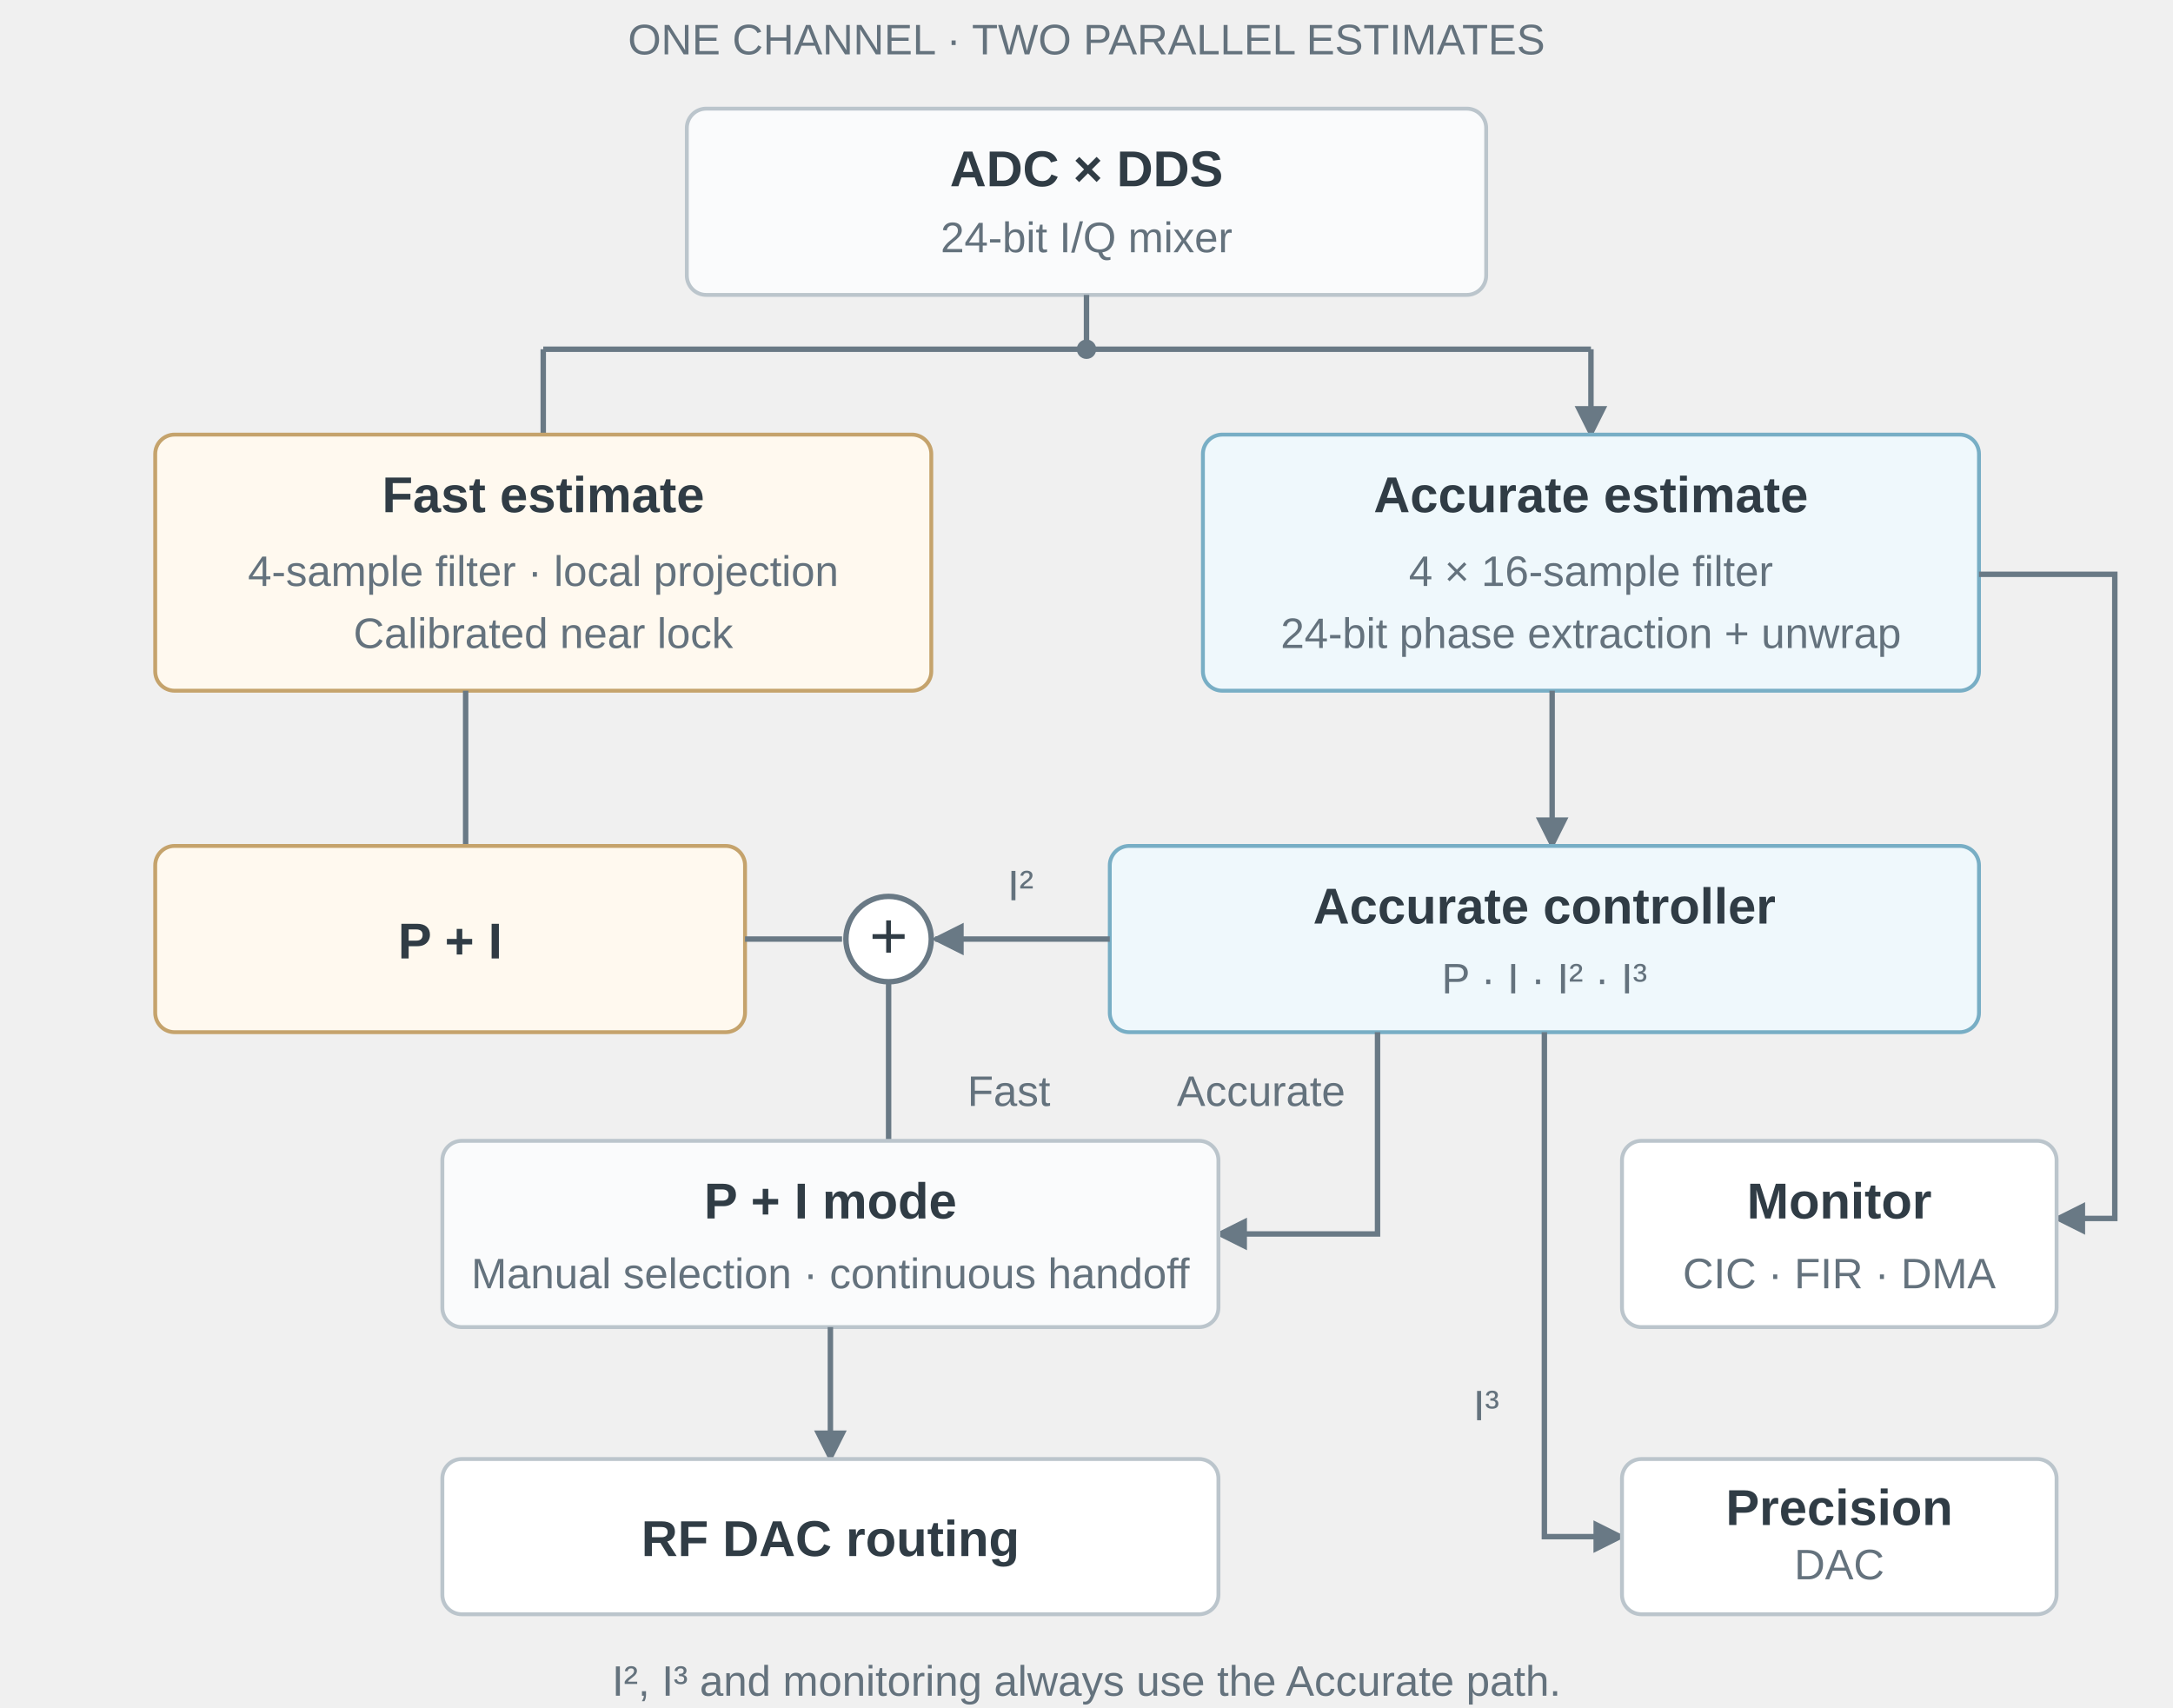
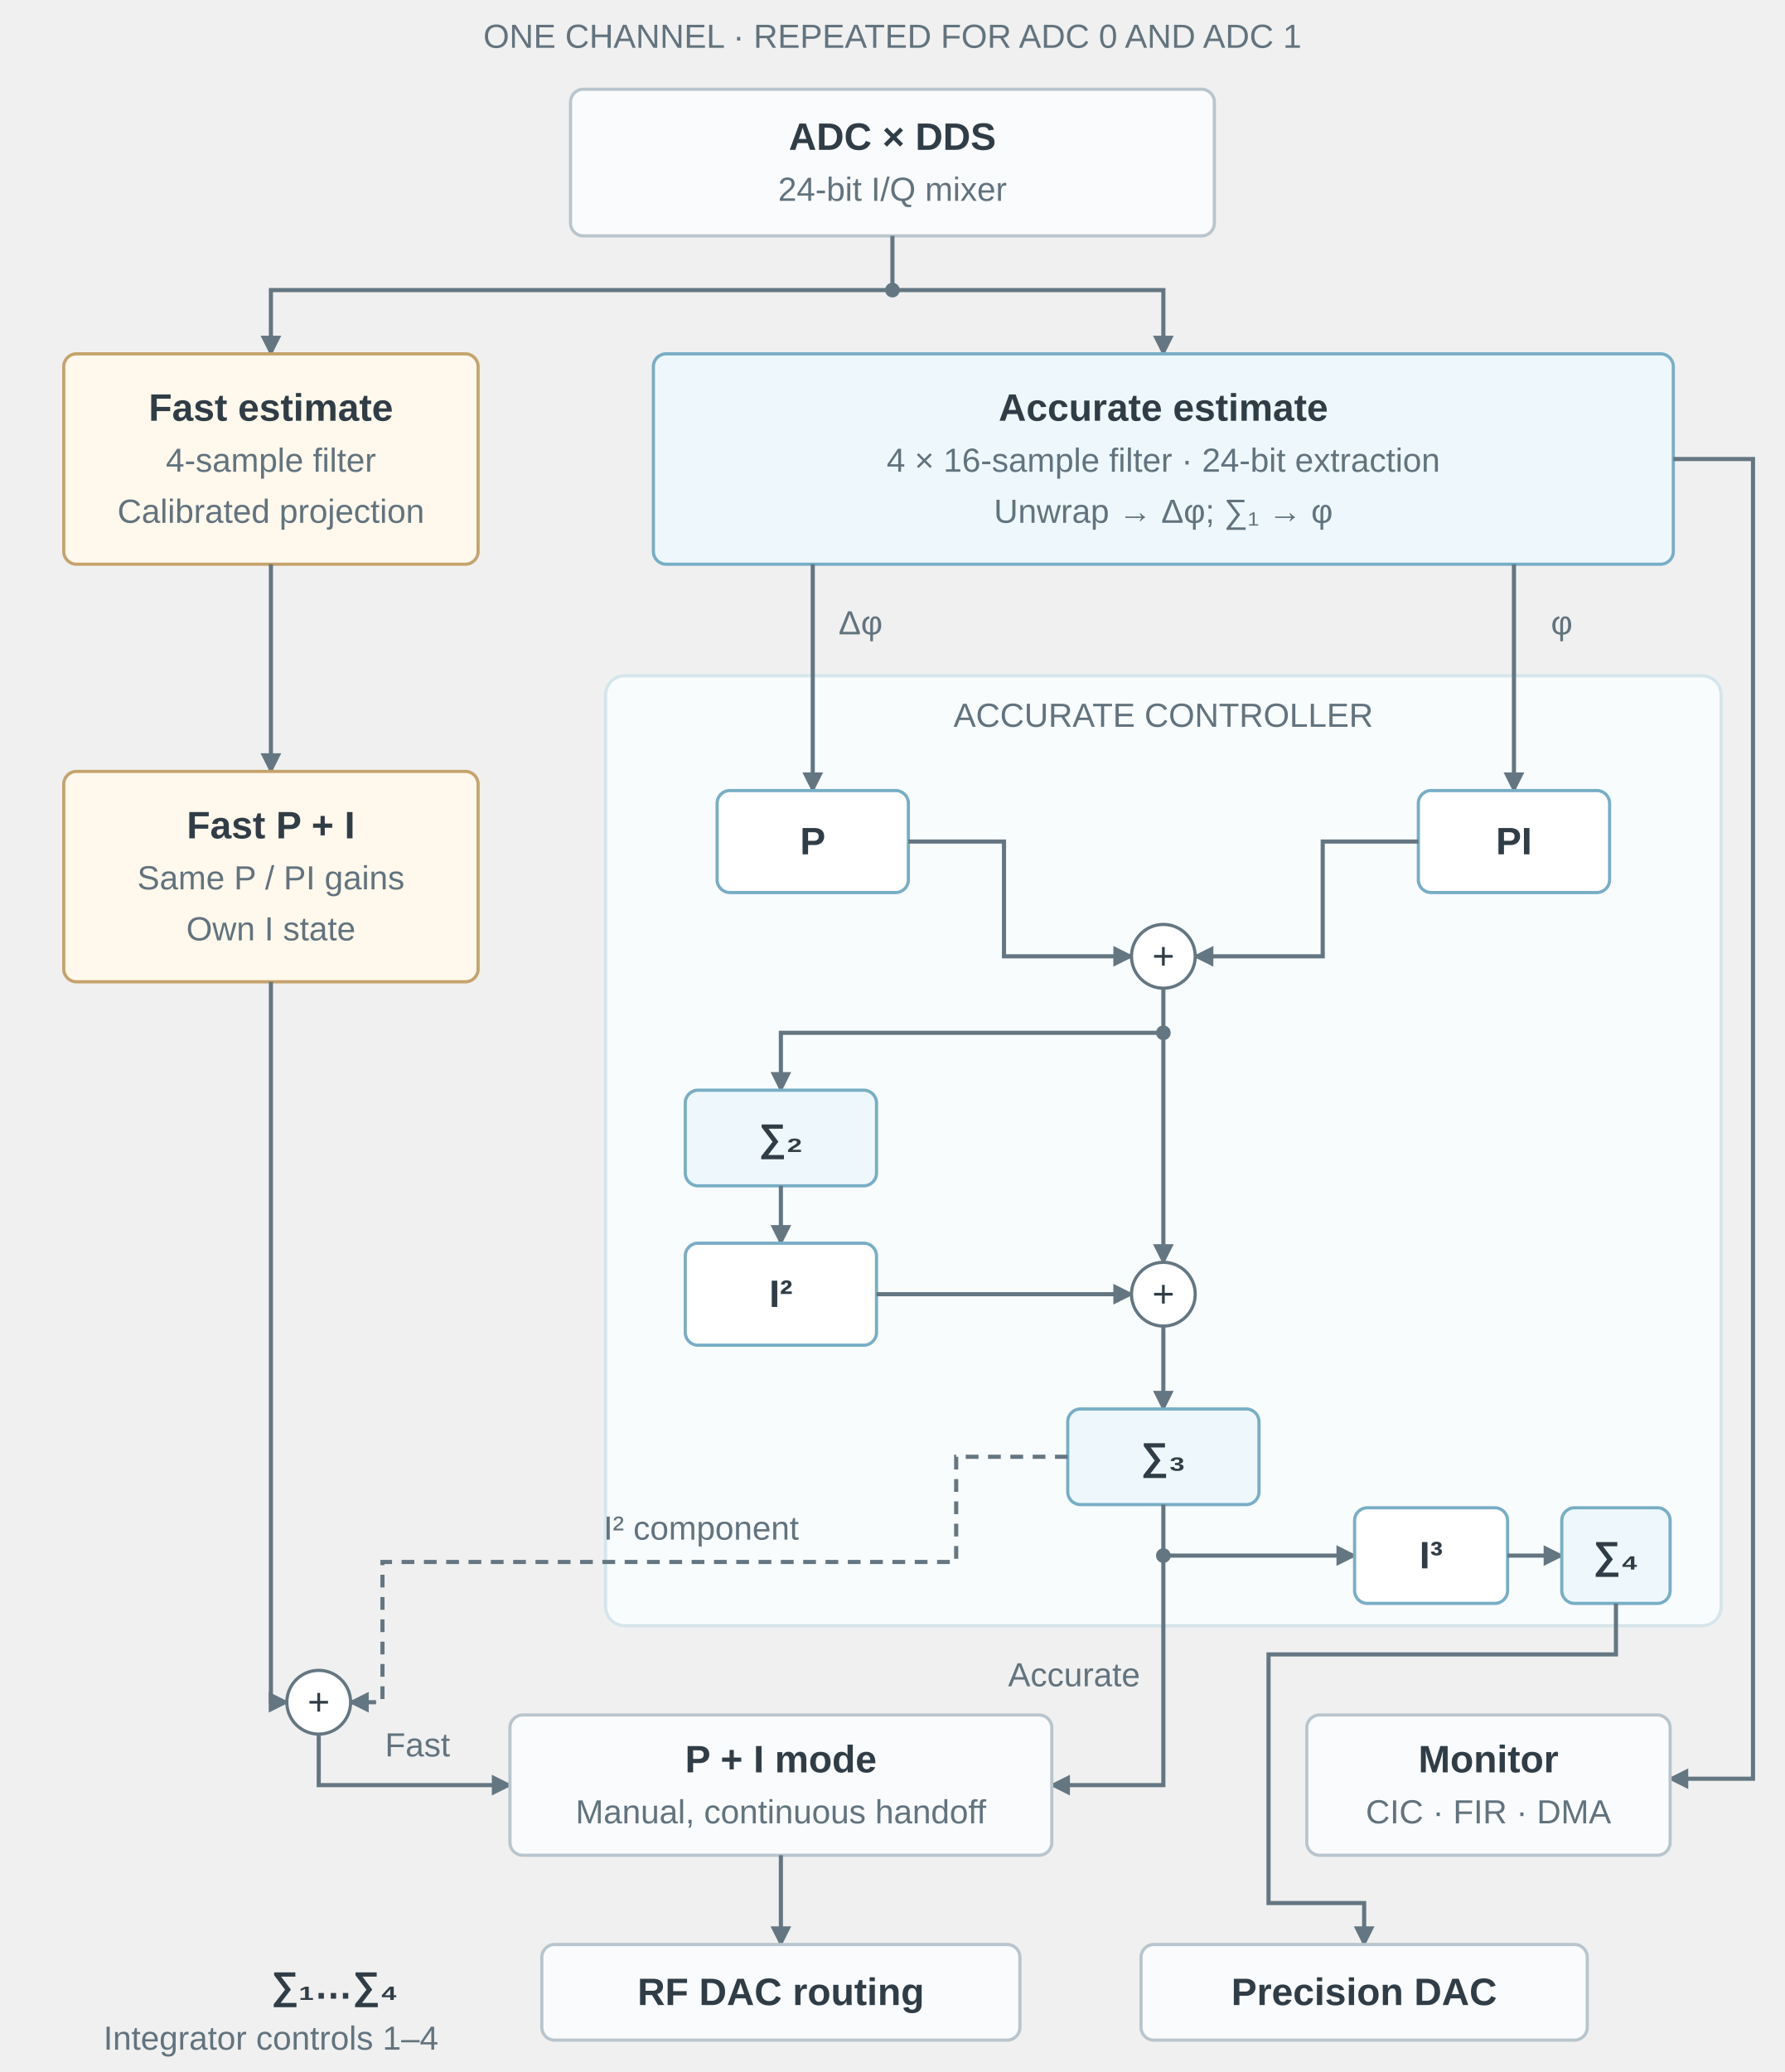
- <svg xmlns="http://www.w3.org/2000/svg" width="560" height="440" viewBox="0 0 560 440" role="img" aria-labelledby="title desc">
+ <svg xmlns="http://www.w3.org/2000/svg" width="560" height="650" viewBox="0 0 560 650" role="img" aria-labelledby="title desc">
  <defs>
-     <marker id="arrow" viewBox="0 0 8 8" refX="7" refY="4" markerWidth="6" markerHeight="6" orient="auto-start-reverse">
-       <path d="M0 0 8 4 0 8Z" fill="#697985" />
+     <marker id="a" viewBox="0 0 8 8" refX="7" refY="4" markerWidth="5" markerHeight="5" orient="auto">
+       <path d="M0 0 8 4 0 8Z" fill="#647681" />
    </marker>
  </defs>
-   <style>
-     text { font-family: Arial, sans-serif; fill: #303c45; text-anchor: middle; }
-     .label { font-size: 13px; font-weight: 600; }
-     .detail { font-size: 11px; fill: #64727d; }
-     .wire { fill: none; stroke: #697985; stroke-width: 1.4; marker-end: url(#arrow); }
-     .branch { fill: none; stroke: #697985; stroke-width: 1.4; }
-     .neutral { fill: #fafbfc; stroke: #bbc5cc; }
-     .fast { fill: #fff9ef; stroke: #c5a36c; }
-     .accurate { fill: #eff8fc; stroke: #78aec5; }
-     .port { fill: white; stroke: #bbc5cc; }
-   </style>
-   <text class="detail" x="280" y="14">ONE CHANNEL · TWO PARALLEL ESTIMATES</text>
-   <rect class="neutral" x="177" y="28" width="206" height="48" rx="5" />
-   <text class="label" x="280" y="48">ADC × DDS</text>
-   <text class="detail" x="280" y="65">24-bit I/Q mixer</text>
-   <path class="branch" d="M280 76V90H140M280 90H410" />
-   <circle cx="280" cy="90" r="2.5" fill="#697985" />
-   <path class="wire" d="M140 90V112M410 90V112" />
-   <rect class="fast" x="40" y="112" width="200" height="66" rx="5" />
-   <text class="label" x="140" y="132">Fast estimate</text>
-   <text class="detail" x="140" y="151">4-sample filter · local projection</text>
-   <text class="detail" x="140" y="167">Calibrated near lock</text>
-   <rect class="accurate" x="310" y="112" width="200" height="66" rx="5" />
-   <text class="label" x="410" y="132">Accurate estimate</text>
-   <text class="detail" x="410" y="151">4 × 16-sample filter</text>
-   <text class="detail" x="410" y="167">24-bit phase extraction + unwrap</text>
-   <path class="wire" d="M120 178V218M400 178V218" />
-   <rect class="fast" x="40" y="218" width="152" height="48" rx="5" />
-   <text class="label" x="116" y="247">P + I</text>
-   <rect class="accurate" x="286" y="218" width="224" height="48" rx="5" />
-   <text class="label" x="398" y="238">Accurate controller</text>
-   <text class="detail" x="398" y="256">P · I · I² · I³</text>
-   <path class="wire" d="M192 242H217M286 242H241" />
-   <text class="detail" x="263" y="232">I²</text>
-   <circle cx="229" cy="242" r="11" fill="white" stroke="#697985" stroke-width="1.4" />
-   <text x="229" y="247" font-size="17">+</text>
-   <path class="wire" d="M229 253V294M355 266V318H314" />
-   <text class="detail" x="260" y="285">Fast</text>
-   <text class="detail" x="325" y="285">Accurate</text>
-   <rect class="neutral" x="114" y="294" width="200" height="48" rx="5" />
-   <text class="label" x="214" y="314">P + I mode</text>
-   <text class="detail" x="214" y="332">Manual selection · continuous handoff</text>
-   <path class="wire" d="M214 342V376" />
-   <rect class="port" x="114" y="376" width="200" height="40" rx="5" />
-   <text class="label" x="214" y="401">RF DAC routing</text>
-   <path class="wire" d="M510 148H545V314H530" />
-   <rect class="port" x="418" y="294" width="112" height="48" rx="5" />
-   <text class="label" x="474" y="314">Monitor</text>
-   <text class="detail" x="474" y="332">CIC · FIR · DMA</text>
-   <path class="wire" d="M398 266V396H418" />
-   <text class="detail" x="383" y="366">I³</text>
-   <rect class="port" x="418" y="376" width="112" height="40" rx="5" />
-   <text class="label" x="474" y="393">Precision</text>
-   <text class="detail" x="474" y="407">DAC</text>
-   <text class="detail" x="280" y="437">I², I³ and monitoring always use the Accurate path.</text>
+   <style>text{font-family:Arial,sans-serif;text-anchor:middle;fill:#303d46;font-size:12px}.small{font-size:10.5px;fill:#62737e}.strong{font-weight:600}.wire{fill:none;stroke:#647681;stroke-width:1.3;marker-end:url(#a)}.fast{fill:#fff8ec;stroke:#c5a36c}.accurate{fill:#eef8fc;stroke:#78aec5}.neutral{fill:#fafbfc;stroke:#b9c5cd}.gain{fill:white;stroke:#78aec5}.sum{fill:white;stroke:#647681}</style>
+   <text x="280" y="15" class="small">ONE CHANNEL · REPEATED FOR ADC 0 AND ADC 1</text>
+   <rect x="179" y="28" width="202" height="46" rx="4" class="neutral" />
+   <text x="280.0" y="47.0" class="strong">ADC × DDS</text>
+   <text x="280.0" y="63.0" class="small">24-bit I/Q mixer</text>
+   <path class="wire" d="M280 74V91H85V111" />
+   <path class="wire" d="M280 91H365V111" />
+   <circle cx="280" cy="91" r="2.3" fill="#647681" />
+   <rect x="20" y="111" width="130" height="66" rx="4" class="fast" />
+   <text x="85.0" y="132.0" class="strong">Fast estimate</text>
+   <text x="85.0" y="148.0" class="small">4-sample filter</text>
+   <text x="85.0" y="164.0" class="small">Calibrated projection</text>
+   <rect x="205" y="111" width="320" height="66" rx="4" class="accurate" />
+   <text x="365.0" y="132.0" class="strong">Accurate estimate</text>
+   <text x="365.0" y="148.0" class="small">4 × 16-sample filter · 24-bit extraction</text>
+   <text x="365.0" y="164.0" class="small">Unwrap → Δφ;  ∑₁ → φ</text>
+   <path class="wire" d="M85 177V242" />
+   <rect x="190" y="212" width="350" height="298" rx="6" fill="#f9fcfd" stroke="#d5e5ec" />
+   <text x="365" y="228" class="small">ACCURATE CONTROLLER</text>
+   <path class="wire" d="M255 177V248" />
+   <text x="270" y="199" class="small">Δφ</text>
+   <path class="wire" d="M475 177V248" />
+   <text x="490" y="199" class="small">φ</text>
+   <rect x="225" y="248" width="60" height="32" rx="4" class="gain" />
+   <text x="255.0" y="268.0" class="strong">P</text>
+   <rect x="445" y="248" width="60" height="32" rx="4" class="gain" />
+   <text x="475.0" y="268.0" class="strong">PI</text>
+   <path class="wire" d="M285 264H315V300H355" />
+   <path class="wire" d="M445 264H415V300H375" />
+   <circle cx="365" cy="300" r="10" class="sum" />
+   <text x="365" y="304" class="">+</text>
+   <path class="wire" d="M365 310V396" />
+   <circle cx="365" cy="324" r="2.3" fill="#647681" />
+   <path class="wire" d="M365 324H245V342" />
+   <rect x="215" y="342" width="60" height="30" rx="4" class="accurate" />
+   <text x="245.0" y="361.0" class="strong">∑₂</text>
+   <path class="wire" d="M245 372V390" />
+   <rect x="215" y="390" width="60" height="32" rx="4" class="gain" />
+   <text x="245.0" y="410.0" class="strong">I²</text>
+   <path class="wire" d="M275 406H355" />
+   <circle cx="365" cy="406" r="10" class="sum" />
+   <text x="365" y="410" class="">+</text>
+   <path class="wire" d="M365 416V442" />
+   <rect x="335" y="442" width="60" height="30" rx="4" class="accurate" />
+   <text x="365.0" y="461.0" class="strong">∑₃</text>
+   <rect x="20" y="242" width="130" height="66" rx="4" class="fast" />
+   <text x="85.0" y="263.0" class="strong">Fast P + I</text>
+   <text x="85.0" y="279.0" class="small">Same P / PI gains</text>
+   <text x="85.0" y="295.0" class="small">Own I state</text>
+   <path class="wire" d="M85 308V534H90" />
+   <path class="wire" d="M335 457H300V490H120V534H110" stroke-dasharray="4 3" />
+   <text x="220" y="483" class="small">I² component</text>
+   <circle cx="100" cy="534" r="10" class="sum" />
+   <text x="100" y="538" class="">+</text>
+   <path class="wire" d="M365 472V560H330" />
+   <circle cx="365" cy="488" r="2.3" fill="#647681" />
+   <path class="wire" d="M365 488H425" />
+   <rect x="425" y="473" width="48" height="30" rx="4" class="gain" />
+   <text x="449.0" y="492.0" class="strong">I³</text>
+   <path class="wire" d="M473 488H490" />
+   <rect x="490" y="473" width="34" height="30" rx="4" class="accurate" />
+   <text x="507.0" y="492.0" class="strong">∑₄</text>
+   <path class="wire" d="M100 544V560H160" />
+   <text x="131" y="551" class="small">Fast</text>
+   <text x="337" y="529" class="small">Accurate</text>
+   <rect x="160" y="538" width="170" height="44" rx="4" class="neutral" />
+   <text x="245.0" y="556.0" class="strong">P + I mode</text>
+   <text x="245.0" y="572.0" class="small">Manual, continuous handoff</text>
+   <path class="wire" d="M245 582V610" />
+   <rect x="170" y="610" width="150" height="30" rx="4" class="neutral" />
+   <text x="245.0" y="629.0" class="strong">RF DAC routing</text>
+   <path class="wire" d="M507 503V519H398V597H428V610" />
+   <rect x="358" y="610" width="140" height="30" rx="4" class="neutral" />
+   <text x="428.0" y="629.0" class="strong">Precision DAC</text>
+   <path class="wire" d="M525 144H550V558H524" />
+   <rect x="410" y="538" width="114" height="44" rx="4" class="neutral" />
+   <text x="467.0" y="556.0" class="strong">Monitor</text>
+   <text x="467.0" y="572.0" class="small">CIC · FIR · DMA</text>
+   <text x="105" y="627" class="strong">∑₁…∑₄</text>
+   <text x="85" y="643" class="small">Integrator controls 1–4</text>
</svg>
